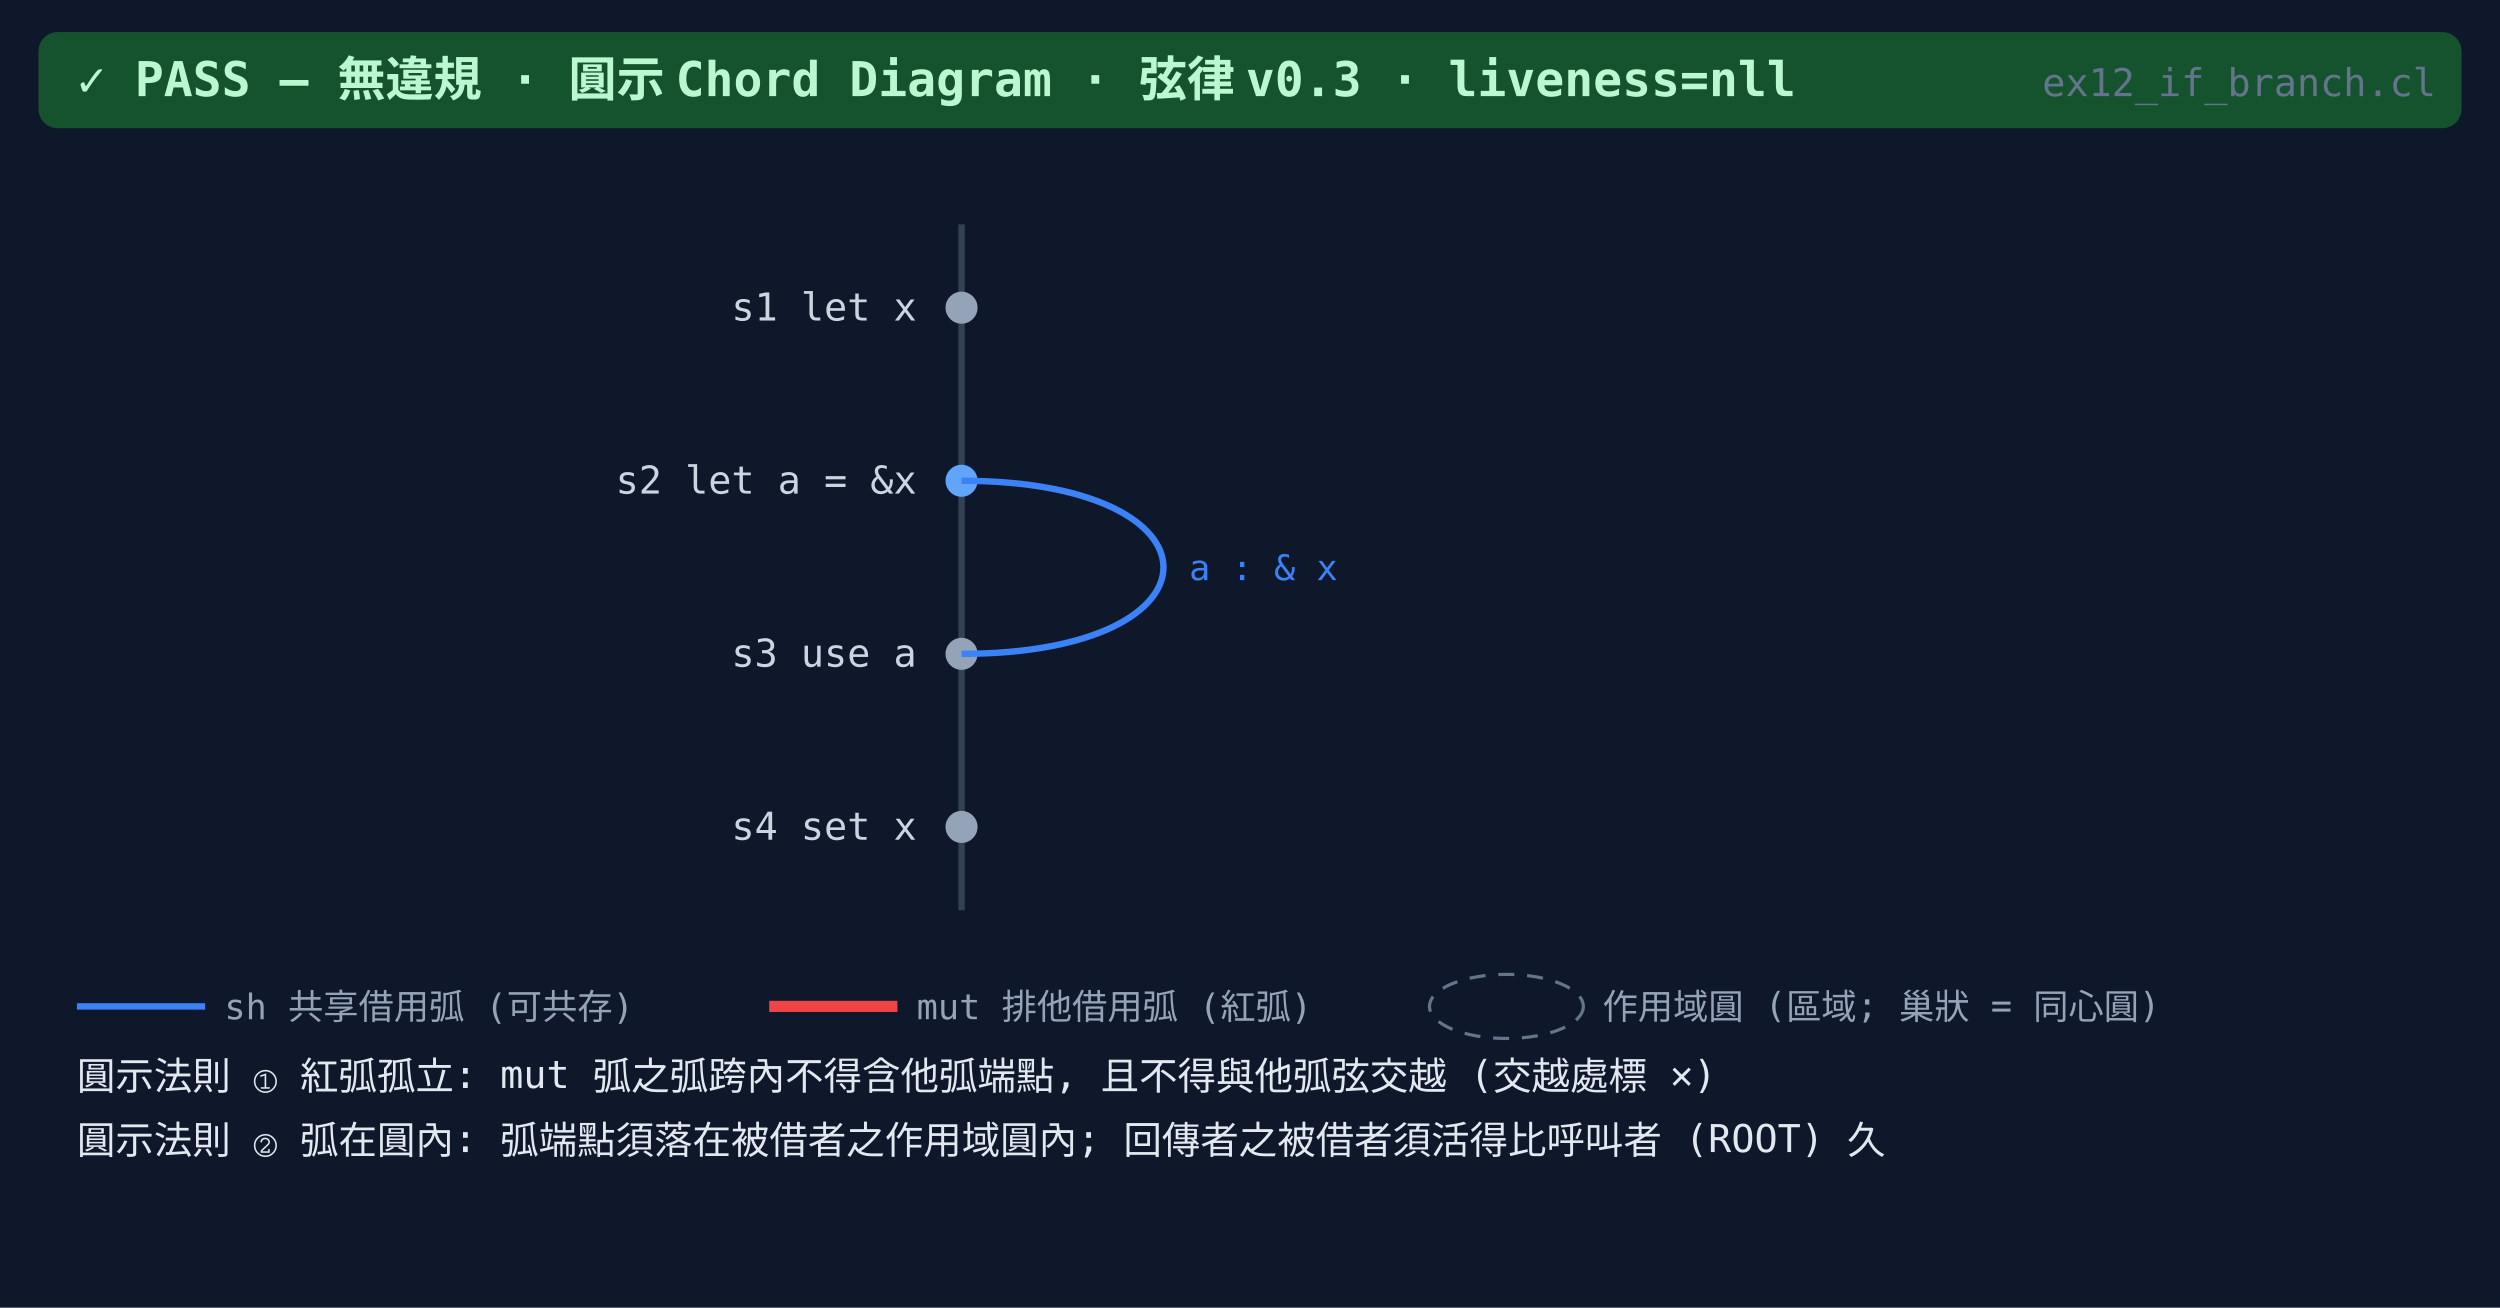
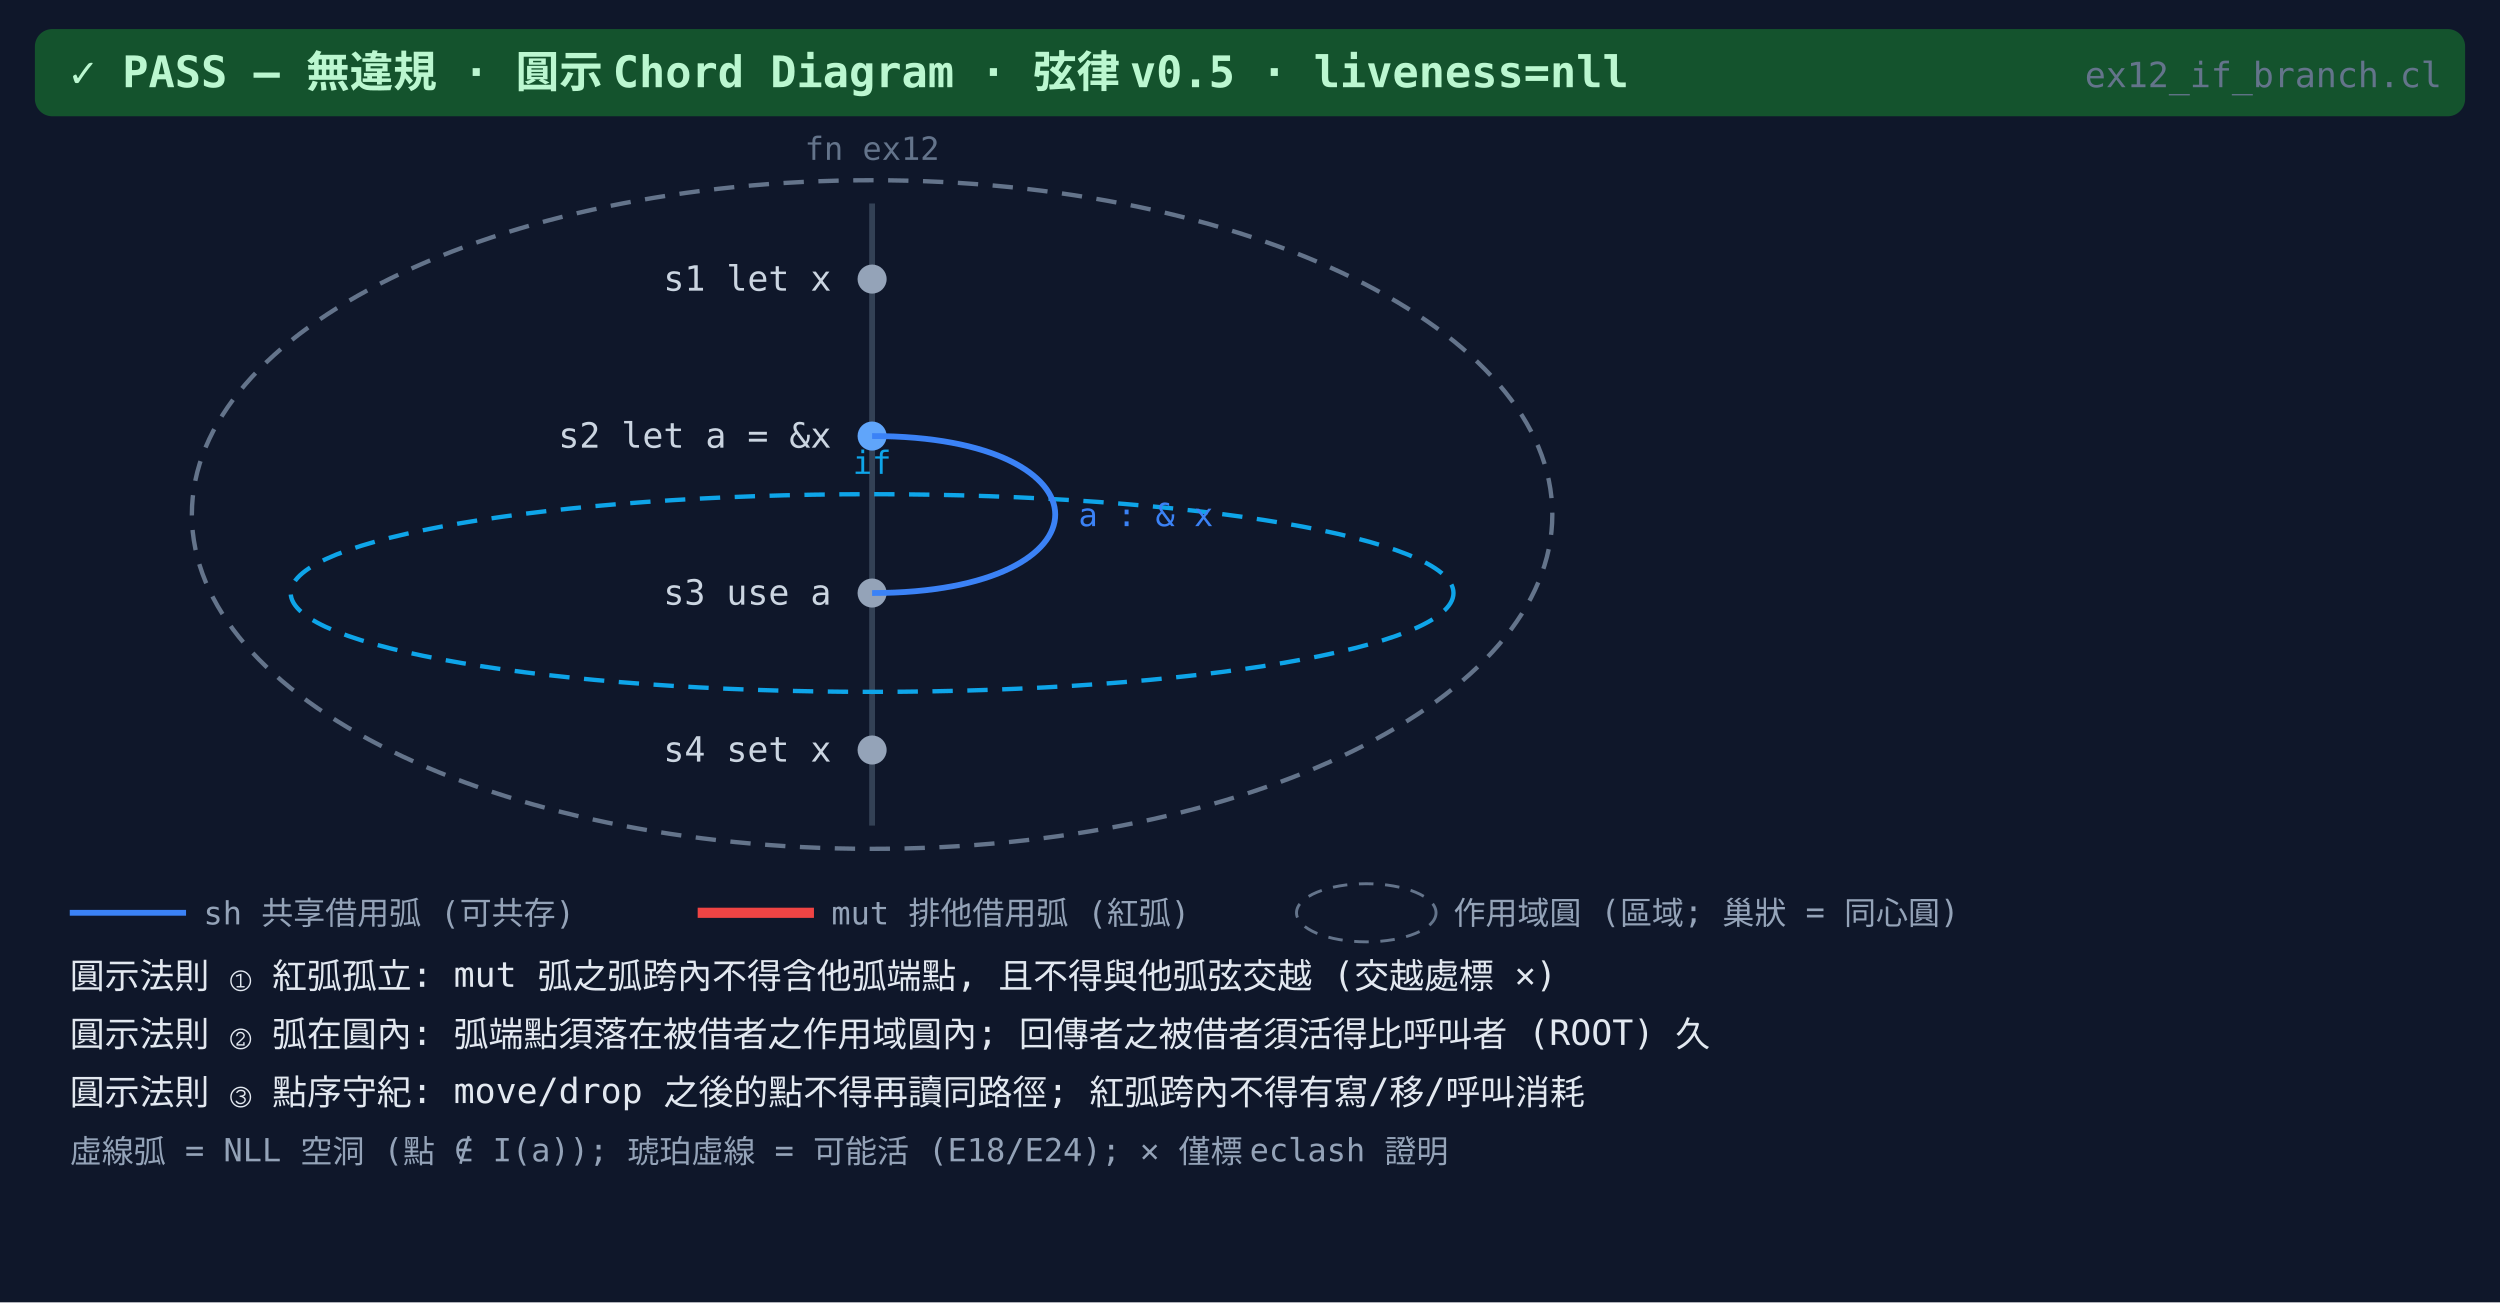
- <svg xmlns="http://www.w3.org/2000/svg" width="780" height="408" viewBox="0 0 780 408" font-family="monospace">
+ <svg xmlns="http://www.w3.org/2000/svg" width="860" height="448" viewBox="0 0 860 448" font-family="monospace">
  <rect width="100%" height="100%" fill="#0f172a" />
-   <rect x="12" y="10" width="756" height="30" rx="6" fill="#14532d" />
-   <text x="24" y="30" fill="#bbf7d0" font-size="15" font-weight="bold">✓ PASS — 無違規  ·  圓示 Chord Diagram · 弦律 v0.3 · liveness=nll</text>
-   <text x="760" y="30" fill="#64748b" font-size="12" text-anchor="end">ex12_if_branch.cl</text>
+   <rect x="12" y="10" width="836" height="30" rx="6" fill="#14532d" />
+   <text x="24" y="30" fill="#bbf7d0" font-size="15" font-weight="bold">✓ PASS — 無違規  ·  圓示 Chord Diagram · 弦律 v0.5 · liveness=nll</text>
+   <text x="840" y="30" fill="#64748b" font-size="12" text-anchor="end">ex12_if_branch.cl</text>
  <line x1="300" y1="70" x2="300" y2="284" stroke="#334155" stroke-width="2" />
+   <ellipse cx="300" cy="177" rx="234" ry="115" fill="none" stroke="#64748b" stroke-width="1.5" stroke-dasharray="7 5" />
+   <text x="300" y="55" fill="#64748b" font-size="11" text-anchor="middle">fn ex12</text>
+   <ellipse cx="300" cy="204" rx="200" ry="34" fill="none" stroke="#0ea5e9" stroke-width="1.5" stroke-dasharray="7 5" />
+   <text x="300" y="163" fill="#0ea5e9" font-size="11" text-anchor="middle">if</text>
  <circle cx="300" cy="96" r="5" fill="#94a3b8" />
  <text x="286" y="100" fill="#cbd5e1" font-size="12" text-anchor="end">s1  let x</text>
  <circle cx="300" cy="150" r="5" fill="#60a5fa" />
  <text x="286" y="154" fill="#cbd5e1" font-size="12" text-anchor="end">s2  let a = &amp;x</text>
  <circle cx="300" cy="204" r="5" fill="#94a3b8" />
  <text x="286" y="208" fill="#cbd5e1" font-size="12" text-anchor="end">s3  use a</text>
  <circle cx="300" cy="258" r="5" fill="#94a3b8" />
  <text x="286" y="262" fill="#cbd5e1" font-size="12" text-anchor="end">s4  set x</text>
  <path d="M 300 150 C 384 150, 384 204, 300 204" fill="none" stroke="#3b82f6" stroke-width="2" />
  <text x="371" y="181" fill="#3b82f6" font-size="11">a : &amp; x</text>
  <line x1="24" y1="314" x2="64" y2="314" stroke="#3b82f6" stroke-width="2" />
  <text x="70" y="318" fill="#94a3b8" font-size="11">sh 共享借用弧 (可共存)</text>
  <line x1="240" y1="314" x2="280" y2="314" stroke="#ef4444" stroke-width="3.5" />
  <text x="286" y="318" fill="#94a3b8" font-size="11">mut 排他借用弧 (紅弧)</text>
  <ellipse cx="470" cy="314" rx="24" ry="10" fill="none" stroke="#64748b" stroke-dasharray="5 4" />
  <text x="500" y="318" fill="#94a3b8" font-size="11">作用域圓 (區域; 巢狀 = 同心圓)</text>
  <text x="24" y="340" fill="#e2e8f0" font-size="12">圓示法則 ① 紅弧孤立: mut 弧之弧跨內不得含他弧端點, 且不得與他弧弦交越 (交越處標 ✕)</text>
  <text x="24" y="360" fill="#e2e8f0" font-size="12">圓示法則 ② 弧在圓內: 弧端點須落在被借者之作用域圓內; 回傳者之被借者須活得比呼叫者 (ROOT) 久</text>
+   <text x="24" y="380" fill="#e2e8f0" font-size="12">圓示法則 ③ 點序守紀: move/drop 之後的點不得再讀同路徑; 紅弧跨內不得有寫/移/呼叫消耗</text>
+   <text x="24" y="400" fill="#94a3b8" font-size="11">虛線弧 = NLL 空洞 (點 ∉ I(a)); 琥珀虛線 = 可能活 (E18/E24); ✕ 僅標 eclash 證明</text>
</svg>
